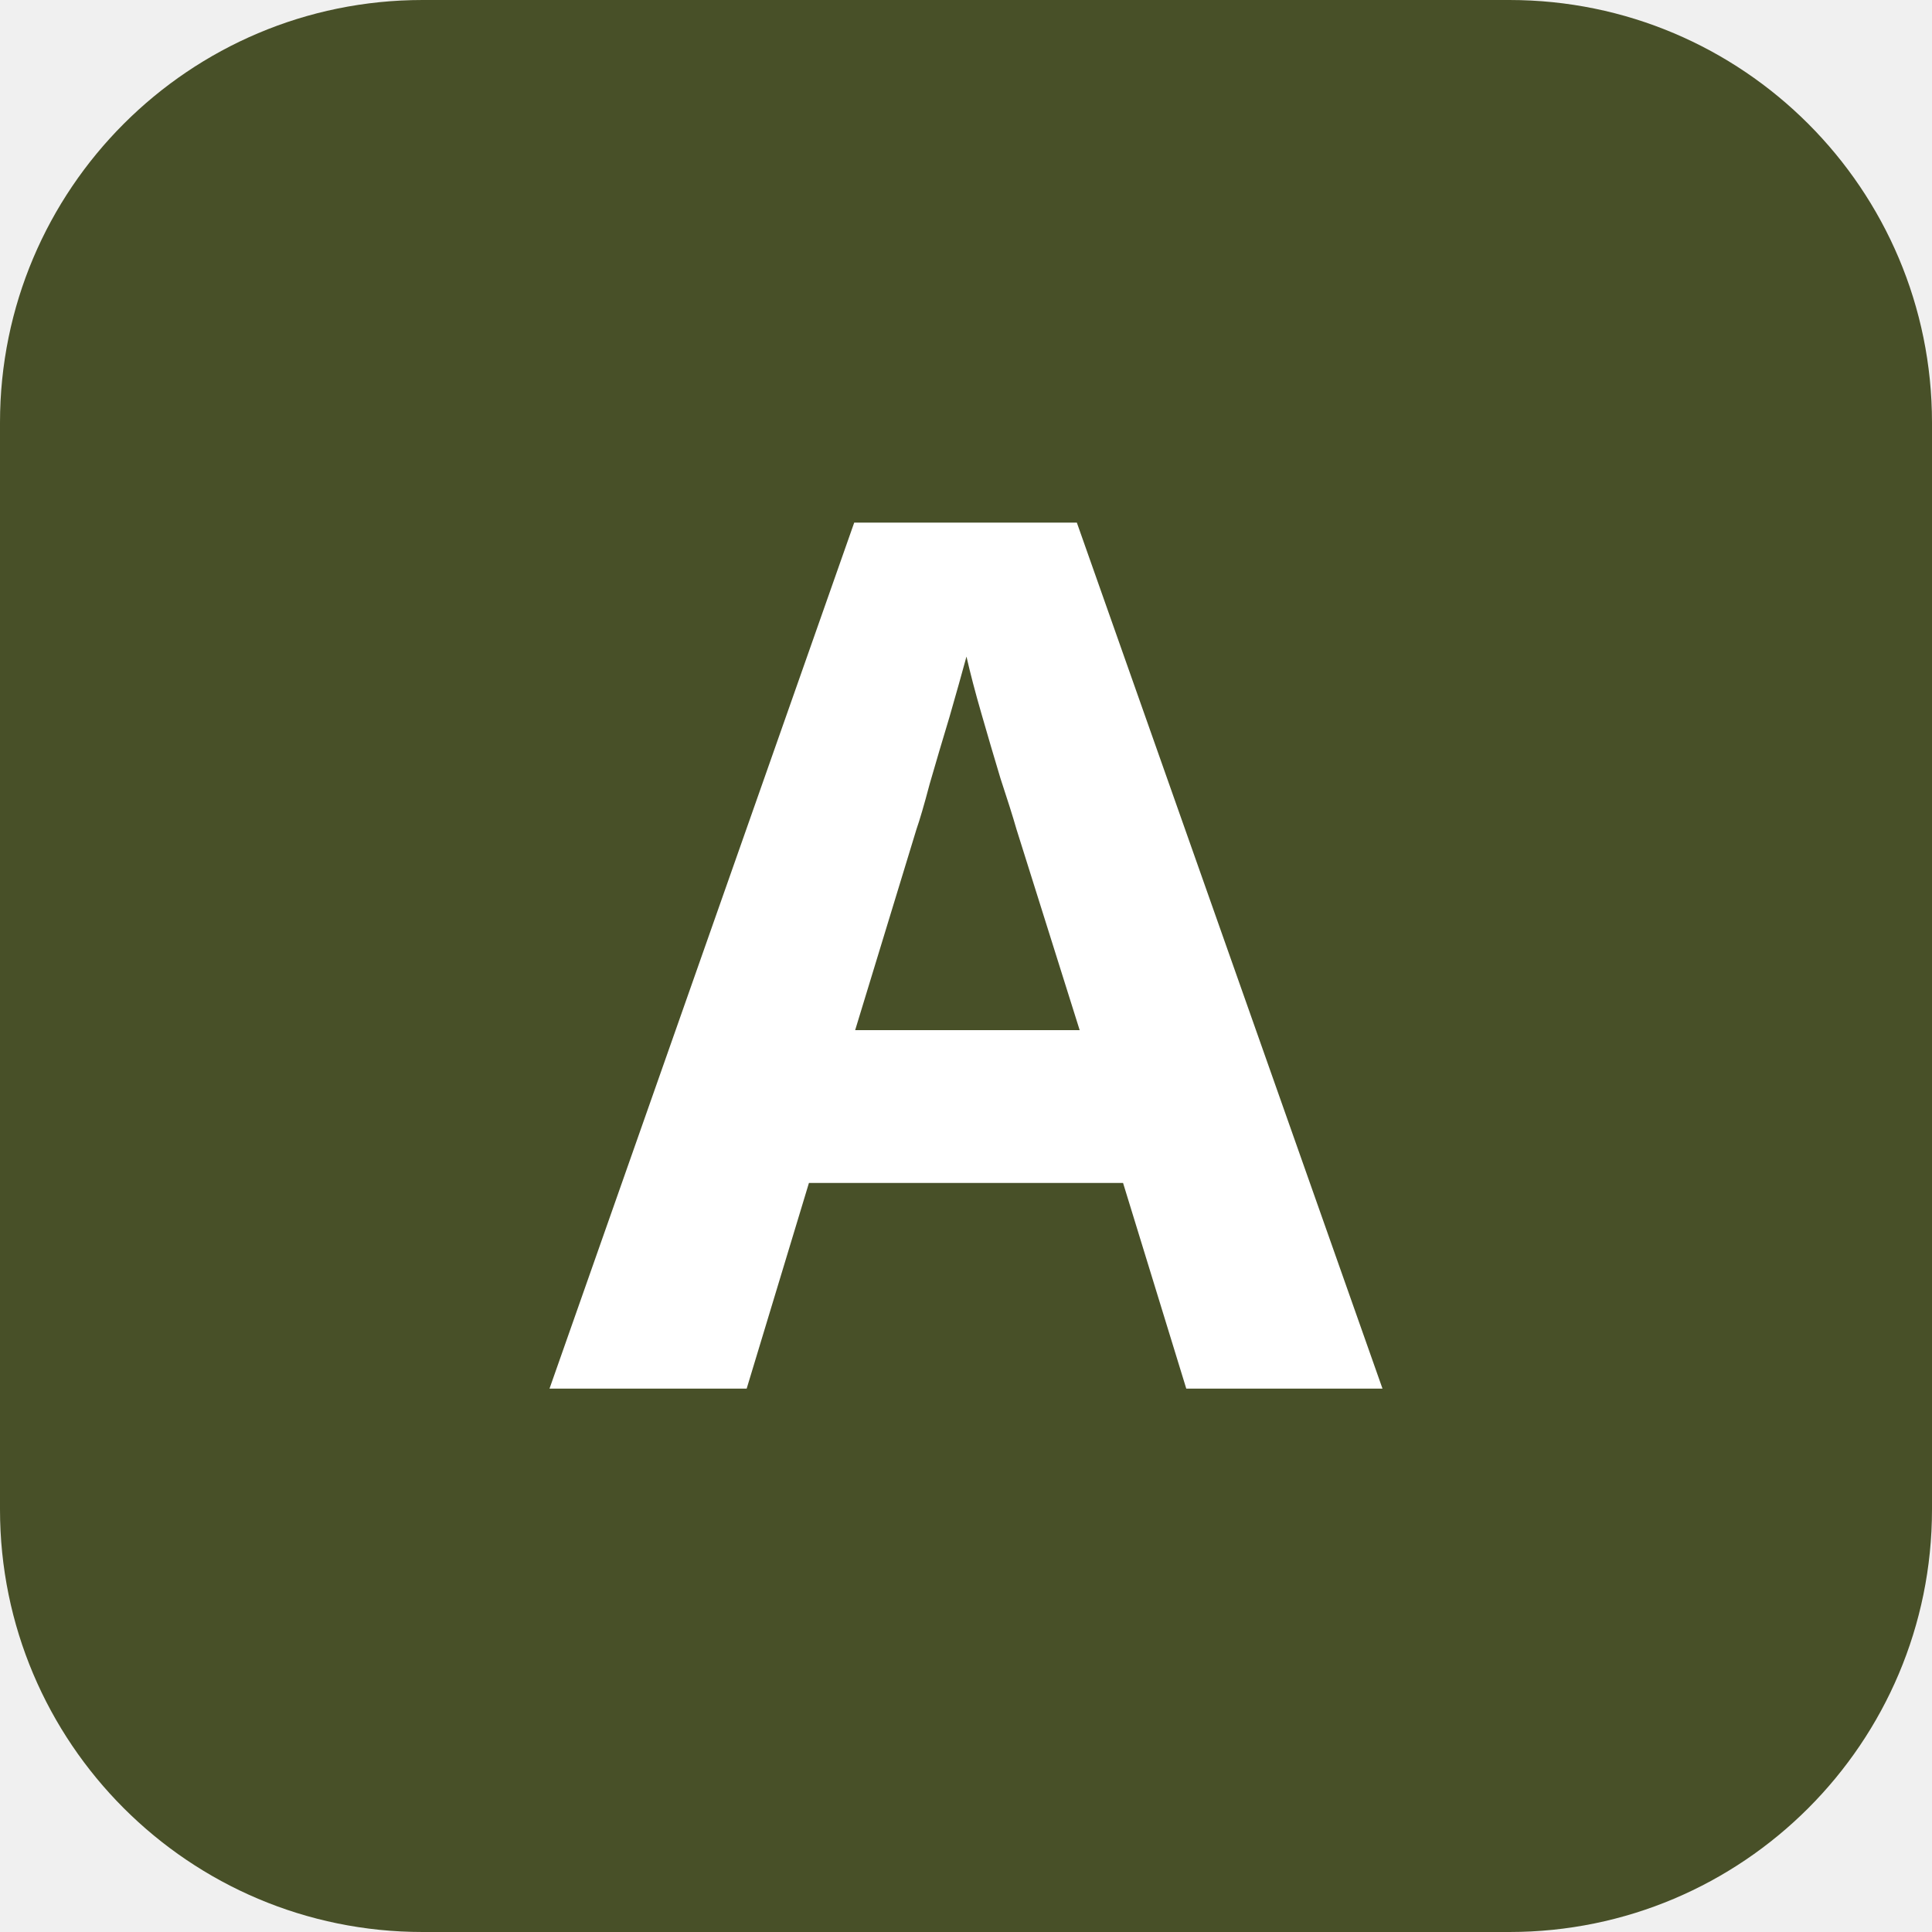
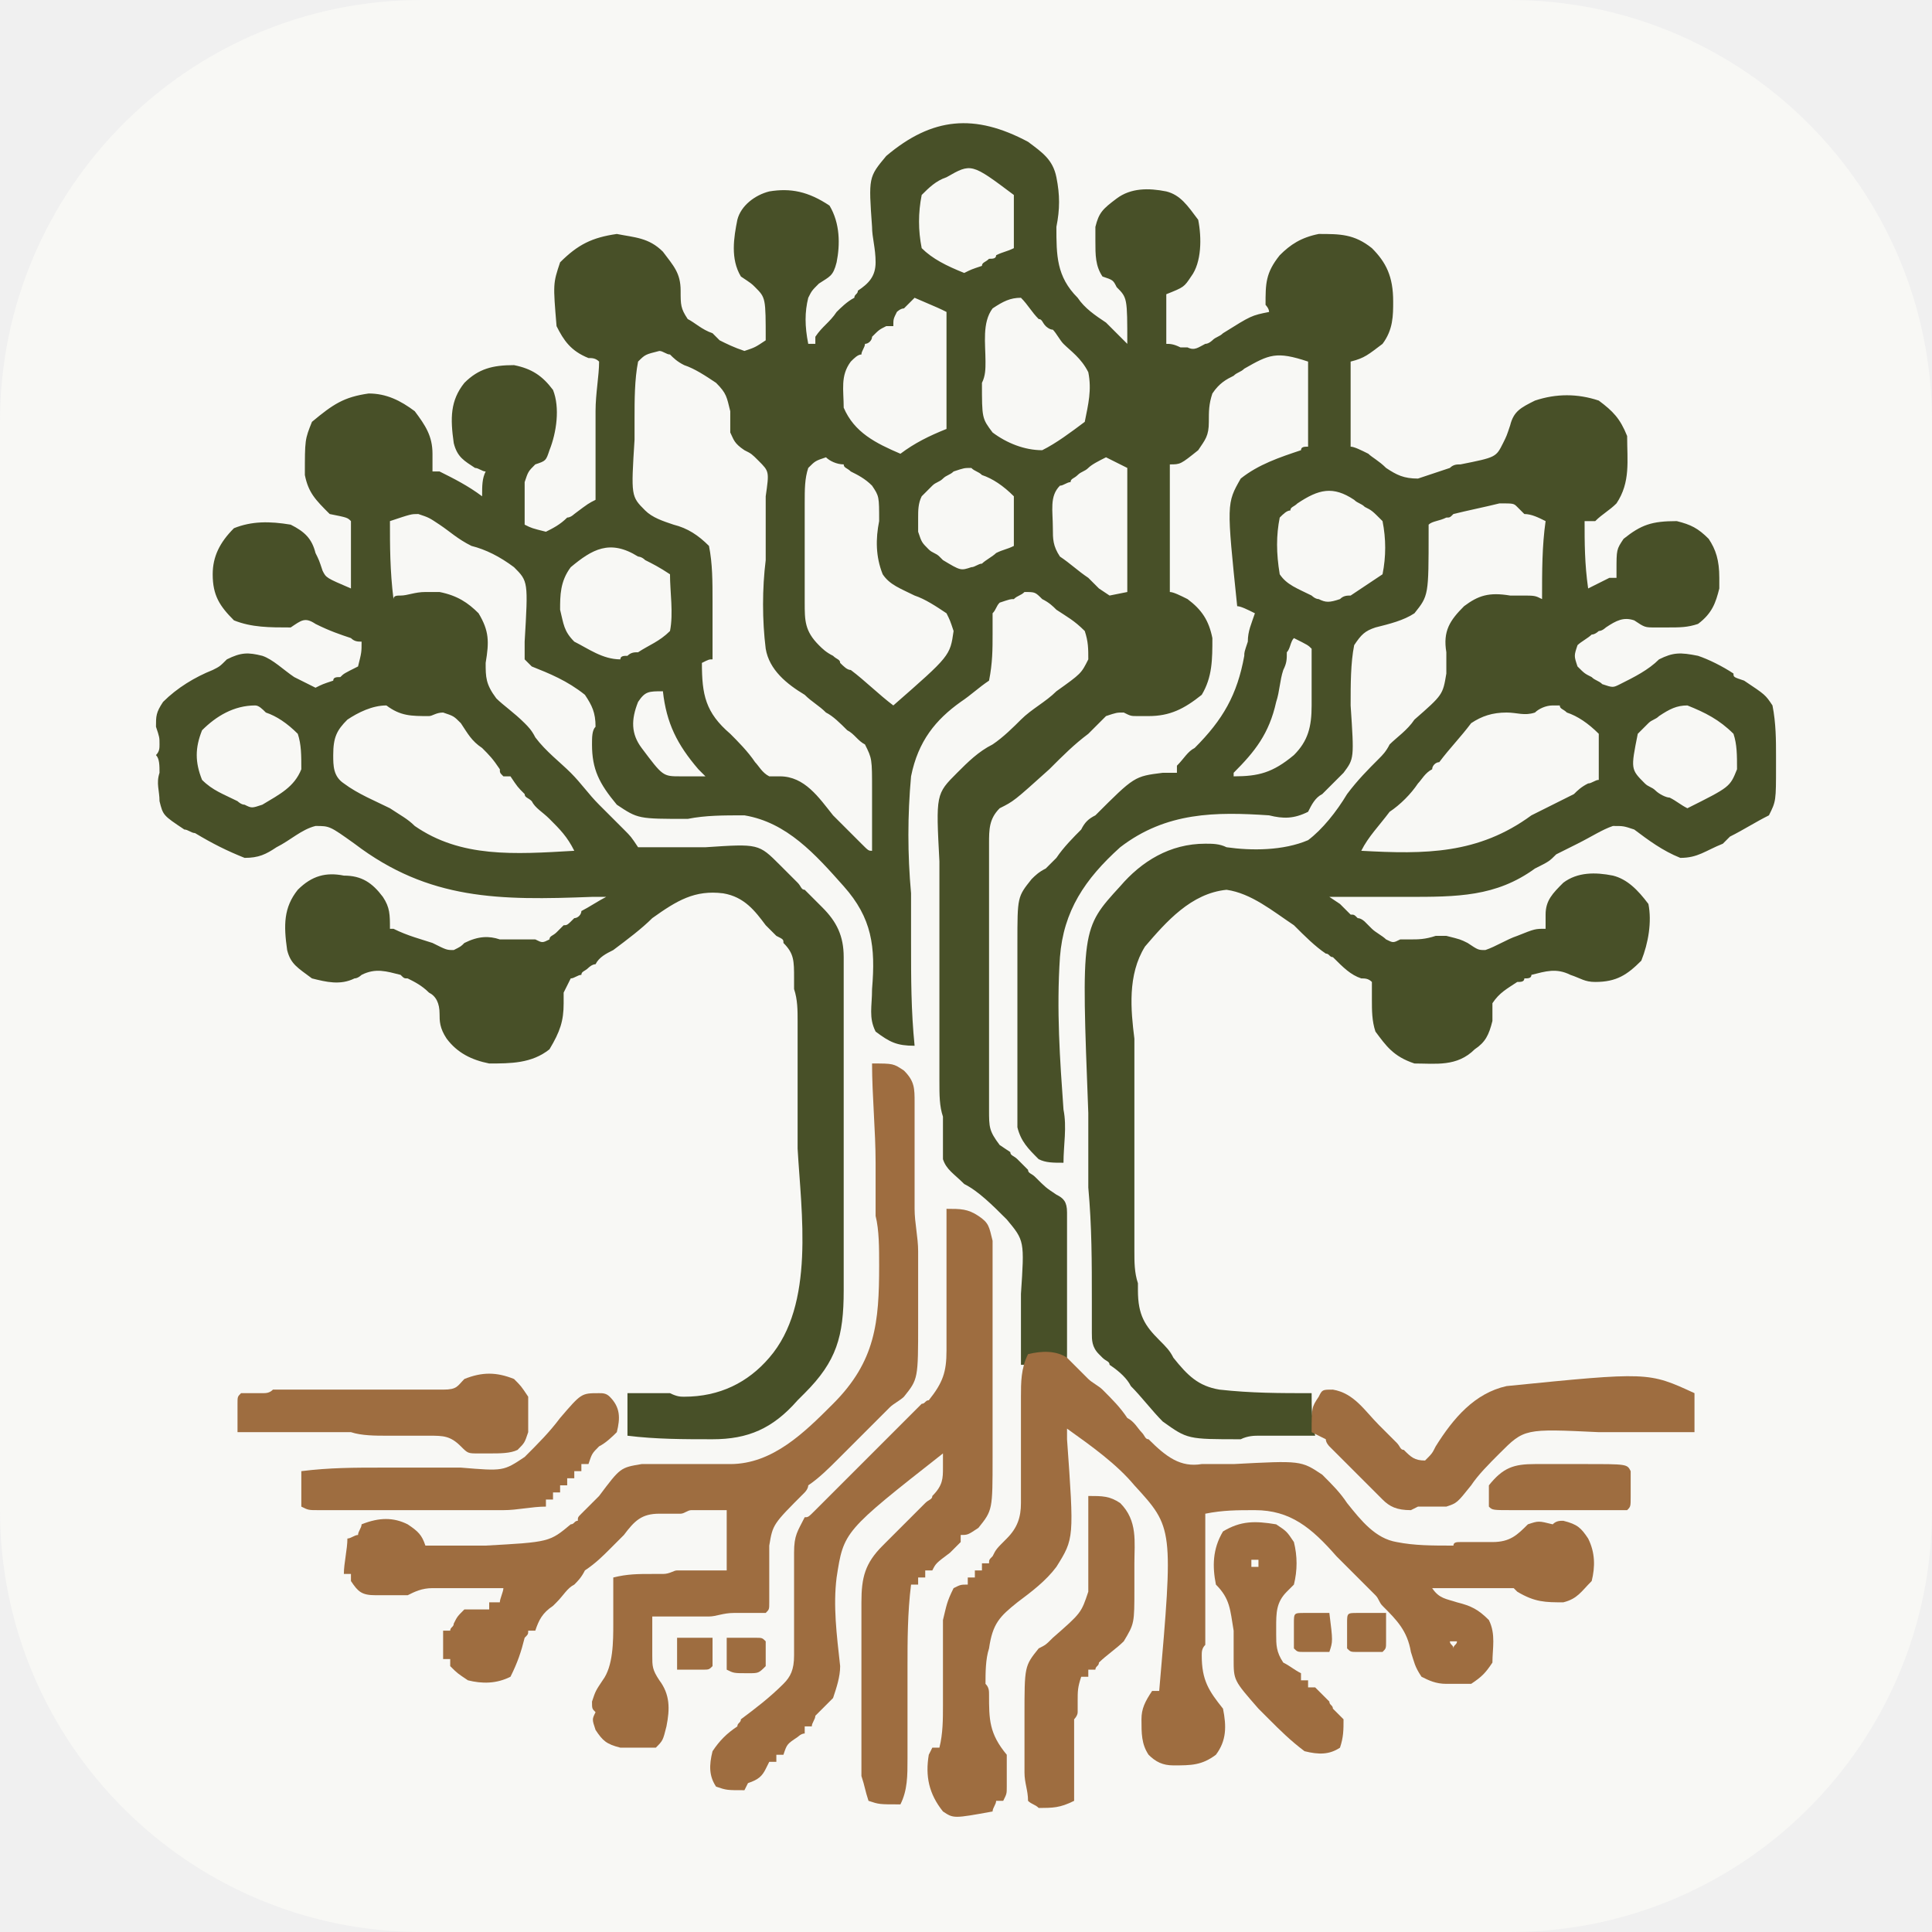
- <svg xmlns="http://www.w3.org/2000/svg" viewBox="0 0 32 32">
-   <rect width="32" height="32" rx="7" fill="#485028" />
-   <text x="16" y="23" font-size="20" font-family="system-ui,sans-serif" font-weight="700" text-anchor="middle" fill="#ffffff">A</text>
+ <svg xmlns="http://www.w3.org/2000/svg" viewBox="-20 -20 545 545">
+   <defs>
+     <radialGradient id="cu" gradientUnits="userSpaceOnUse" cx="261" cy="328" r="227">
+       <stop offset="0" stop-color="#d6a46e" />
+       <stop offset=".45" stop-color="#bc8b59" />
+       <stop offset="1" stop-color="#9e6d40" />
+     </radialGradient>
+   </defs>
+   <rect x="-20" y="-20" width="545" height="545" rx="119" fill="#f8f8f5" />
+   <path fill="#485028" transform="translate(270 20)" d="M0 0 C4 3 7 5 8 10 C9 15 9 19 8 24 C8 32 8 38 14 44 C16 47 19 49 22 51 C24 53 26 55 28 57 C28 44 28 44 25 41 C24 39 24 39 21 38 C19 35 19 32 19 28 C19 27 19 26 19 24 C20 20 21 19 25 16 C29 13 34 13 39 14 C43 15 45 18 48 22 C49 27 49 34 46 38 C44 41 44 41 39 43 C39 47 39 52 39 57 C40 57 41 57 43 58 C43 58 43 58 45 58 C47 59 48 58 50 57 C51 57 52 56 52 56 C53 55 54 55 55 54 C63 49 63 49 68 48 C68 47 67 46 67 46 C67 40 67 37 71 32 C74 29 77 27 82 26 C88 26 92 26 97 30 C101 34 103 38 103 45 C103 49 103 53 100 57 C96 60 95 61 91 62 C91 70 91 78 91 86 C92 86 94 87 96 88 C97 89 99 90 101 92 C104 94 106 95 110 95 C113 94 116 93 119 92 C120 91 121 91 122 91 C132 89 132 89 134 85 C135 83 135 83 136 80 C137 76 139 75 143 73 C149 71 155 71 161 73 C165 76 167 78 169 83 C169 90 170 96 166 102 C164 104 162 105 160 107 C159 107 158 107 157 107 C157 113 157 119 158 126 C160 125 162 124 164 123 C164 123 165 123 166 123 C166 122 166 122 166 121 C166 115 166 115 168 112 C173 108 176 107 183 107 C187 108 189 109 192 112 C194 115 195 118 195 123 C195 124 195 125 195 126 C194 130 193 133 189 136 C186 137 184 137 180 137 C179 137 178 137 177 137 C174 137 174 137 171 135 C168 134 166 135 163 137 C163 137 162 138 161 138 C161 138 160 139 159 139 C158 140 156 141 155 142 C154 145 154 145 155 148 C157 150 157 150 159 151 C160 152 161 152 162 153 C165 154 165 154 167 153 C171 151 175 149 178 146 C182 144 184 144 189 145 C192 146 196 148 199 150 C199 151 199 151 202 152 C208 156 208 156 210 159 C211 164 211 169 211 173 C211 174 211 175 211 176 C211 186 211 186 209 190 C205 192 202 194 198 196 C197 197 197 197 196 198 C191 200 189 202 184 202 C179 200 175 197 171 194 C168 193 168 193 165 193 C162 194 159 196 155 198 C153 199 151 200 149 201 C147 203 147 203 143 205 C132 213 121 213 107 213 C104 213 102 213 100 213 C95 213 90 213 85 213 C85 213 85 213 88 215 C89 216 90 217 91 218 C92 218 92 218 93 219 C94 219 95 220 95 220 C96 221 96 221 97 222 C98 223 100 224 101 225 C103 226 103 226 105 225 C106 225 107 225 108 225 C110 225 112 225 115 224 C115 224 115 224 118 224 C122 225 122 225 124 226 C127 228 127 228 129 228 C132 227 135 225 138 224 C143 222 143 222 146 222 C146 221 146 219 146 218 C146 214 148 212 151 209 C155 206 160 206 165 207 C169 208 172 211 175 215 C176 220 175 226 173 231 C169 235 166 237 160 237 C157 237 156 236 153 235 C149 233 146 234 142 235 C142 236 141 236 140 236 C140 237 139 237 138 237 C135 239 133 240 131 243 C131 246 131 246 131 248 C130 252 129 254 126 256 C121 261 115 260 109 260 C103 258 101 255 98 251 C97 248 97 245 97 242 C97 241 97 240 97 239 C97 239 97 239 97 237 C96 236 95 236 94 236 C91 235 89 233 86 230 C85 230 85 229 84 229 C81 227 78 224 75 221 C69 217 63 212 56 211 C46 212 39 220 33 227 C28 235 29 245 30 253 C30 256 30 258 30 260 C30 265 30 269 30 274 C30 280 30 286 30 292 C30 297 30 301 30 306 C30 308 30 310 30 313 C30 316 30 319 31 322 C31 323 31 324 31 324 C31 331 33 334 37 338 C39 340 40 341 41 343 C45 348 48 351 54 352 C63 353 71 353 80 353 C80 357 80 361 81 365 C76 365 71 365 65 365 C64 365 62 365 60 366 C45 366 45 366 38 361 C35 358 32 354 29 351 C28 349 26 347 23 345 C23 344 22 344 21 343 C21 343 20 342 20 342 C18 340 18 338 18 336 C18 335 18 334 18 333 C18 332 18 331 18 330 C18 329 18 328 18 327 C18 316 18 306 17 295 C17 288 17 281 17 274 C15 222 15 222 26 210 C32 203 40 198 50 198 C52 198 54 198 56 199 C63 200 72 200 79 197 C83 194 87 189 90 184 C93 180 96 177 99 174 C100 173 101 172 102 170 C104 168 107 166 109 163 C117 156 117 156 118 150 C118 147 118 147 118 144 C117 138 119 135 123 131 C127 128 130 127 136 128 C136 128 136 128 139 128 C143 128 143 128 145 129 C145 121 145 114 146 107 C144 106 142 105 140 105 C139 104 139 104 138 103 C137 102 137 102 133 102 C129 103 124 104 120 105 C119 106 119 106 118 106 C116 107 114 107 113 108 C113 108 113 109 113 110 C113 128 113 128 109 133 C106 135 102 136 98 137 C95 138 94 139 92 142 C91 147 91 153 91 159 C92 174 92 174 89 178 C87 180 85 182 83 184 C81 185 80 187 79 189 C75 191 72 191 68 190 C53 189 39 189 26 199 C16 208 10 217 9 230 C8 245 9 259 10 273 C11 278 10 283 10 288 C7 288 5 288 3 287 C-0 284 -2 282 -3 278 C-3 273 -3 269 -3 265 C-3 264 -3 262 -3 261 C-3 258 -3 255 -3 252 C-3 248 -3 244 -3 240 C-3 237 -3 233 -3 230 C-3 229 -3 227 -3 226 C-3 213 -3 213 1 208 C2 207 3 206 5 205 C6 204 7 203 8 202 C10 199 13 196 15 194 C16 192 17 191 19 190 C30 179 30 179 38 178 C39 178 40 178 42 178 C42 177 42 177 42 176 C44 174 45 172 47 171 C55 163 59 156 61 145 C61 144 61 144 62 141 C62 138 63 136 64 133 C62 132 60 131 59 131 C56 102 56 102 60 95 C65 91 71 89 77 87 C77 86 78 86 79 86 C79 78 79 70 79 62 C70 59 68 60 61 64 C60 65 59 65 58 66 C56 67 54 68 52 71 C51 74 51 76 51 79 C51 83 50 84 48 87 C43 91 43 91 40 91 C40 103 40 114 40 127 C41 127 43 128 45 129 C49 132 51 135 52 140 C52 146 52 151 49 156 C44 160 40 162 34 162 C33 162 33 162 31 162 C29 162 29 162 27 161 C25 161 25 161 22 162 C21 163 20 164 19 165 C19 165 18 166 17 167 C13 170 10 173 6 177 C-4 186 -4 186 -8 188 C-11 191 -11 194 -11 198 C-11 199 -11 200 -11 201 C-11 204 -11 207 -11 210 C-11 212 -11 214 -11 216 C-11 220 -11 224 -11 228 C-11 234 -11 239 -11 244 C-11 248 -11 253 -11 257 C-11 259 -11 261 -11 263 C-11 265 -11 268 -11 271 C-11 272 -11 273 -11 273 C-11 278 -11 279 -8 283 C-8 283 -8 283 -5 285 C-5 286 -4 286 -3 287 C-2 288 -1 289 -0 290 C0 291 1 291 2 292 C5 295 5 295 8 297 C10 298 11 299 11 302 C11 305 11 307 11 310 C11 311 11 312 11 313 C11 316 11 319 11 322 C11 324 11 326 11 328 C11 332 11 336 11 340 C11 340 11 341 11 342 C11 344 11 344 10 345 C8 345 6 345 4 345 C2 345 1 345 0 345 C-0 345 -0 345 -2 345 C-2 344 -2 344 -2 342 C-2 338 -2 334 -2 330 C-2 328 -2 326 -2 325 C-1 310 -1 310 -6 304 C-10 300 -14 296 -18 294 C-21 291 -23 290 -24 287 C-24 284 -24 281 -24 278 C-24 277 -24 276 -24 275 C-25 272 -25 269 -25 265 C-25 263 -25 260 -25 258 C-25 253 -25 248 -25 243 C-25 237 -25 231 -25 224 C-25 219 -25 215 -25 210 C-25 207 -25 205 -25 203 C-26 184 -26 184 -20 178 C-17 175 -14 172 -10 170 C-7 168 -4 165 -2 163 C1 160 5 158 8 155 C15 150 15 150 17 146 C17 143 17 141 16 138 C13 135 11 134 8 132 C7 131 6 130 4 129 C2 127 2 127 -1 127 C-2 128 -3 128 -4 129 C-5 129 -5 129 -8 130 C-9 131 -9 132 -10 133 C-10 137 -10 137 -10 139 C-10 143 -10 147 -11 152 C-14 154 -16 156 -19 158 C-26 163 -31 169 -33 179 C-34 190 -34 201 -33 212 C-33 216 -33 221 -33 226 C-33 236 -33 245 -32 255 C-37 255 -39 254 -43 251 C-45 247 -44 244 -44 239 C-43 227 -44 219 -52 210 C-60 201 -68 192 -80 190 C-86 190 -91 190 -96 191 C-110 191 -110 191 -116 187 C-121 181 -123 177 -123 170 C-123 168 -123 166 -122 165 C-122 161 -123 159 -125 156 C-130 152 -135 150 -140 148 C-141 147 -141 147 -142 146 C-142 144 -142 142 -142 141 C-141 124 -141 124 -145 120 C-149 117 -153 115 -157 114 C-161 112 -163 110 -166 108 C-169 106 -169 106 -172 105 C-174 105 -174 105 -180 107 C-180 114 -180 121 -179 129 C-179 128 -178 128 -177 128 C-175 128 -173 127 -170 127 C-169 127 -168 127 -166 127 C-161 128 -158 130 -155 133 C-152 138 -152 141 -153 147 C-153 151 -153 153 -150 157 C-148 159 -145 161 -142 164 C-141 165 -140 166 -139 168 C-136 172 -132 175 -129 178 C-126 181 -124 184 -121 187 C-119 189 -116 192 -114 194 C-112 196 -112 196 -110 199 C-108 199 -105 199 -103 199 C-101 199 -100 199 -98 199 C-96 199 -93 199 -91 199 C-76 198 -76 198 -70 204 C-68 206 -67 207 -65 209 C-64 210 -64 211 -63 211 C-62 212 -61 213 -60 214 C-60 214 -59 215 -58 216 C-54 220 -52 224 -52 230 C-52 231 -52 232 -52 233 C-52 233 -52 233 -52 236 C-52 236 -52 236 -52 239 C-52 242 -52 246 -52 249 C-52 251 -52 254 -52 256 C-52 261 -52 266 -52 271 C-52 277 -52 283 -52 290 C-52 295 -52 299 -52 304 C-52 307 -52 309 -52 311 C-52 315 -52 318 -52 321 C-52 322 -52 323 -52 324 C-52 337 -54 344 -63 353 C-64 354 -64 354 -65 355 C-72 363 -79 366 -89 366 C-97 366 -105 366 -113 365 C-113 361 -113 357 -113 353 C-112 353 -110 353 -108 353 C-105 353 -103 353 -101 353 C-99 354 -98 354 -97 354 C-87 354 -79 350 -73 343 C-60 328 -64 302 -65 284 C-65 279 -65 274 -65 269 C-65 263 -65 257 -65 251 C-65 251 -65 251 -65 248 C-65 245 -65 242 -66 239 C-66 238 -66 237 -66 236 C-66 231 -66 229 -69 226 C-69 225 -69 225 -71 224 C-72 223 -73 222 -74 221 C-77 217 -80 213 -86 212 C-94 211 -99 214 -106 219 C-109 222 -113 225 -117 228 C-119 229 -121 230 -122 232 C-123 232 -124 233 -124 233 C-125 234 -126 234 -126 235 C-127 235 -128 236 -129 236 C-130 238 -130 238 -131 240 C-131 241 -131 242 -131 243 C-131 248 -132 251 -135 256 C-140 260 -146 260 -152 260 C-157 259 -161 257 -164 253 C-166 250 -166 248 -166 246 C-166 243 -167 241 -169 240 C-171 238 -173 237 -175 236 C-176 236 -176 236 -177 235 C-181 234 -184 233 -188 235 C-188 235 -189 236 -190 236 C-194 238 -198 237 -202 236 C-206 233 -208 232 -209 228 C-210 221 -210 216 -206 211 C-202 207 -198 206 -193 207 C-188 207 -185 209 -182 213 C-180 216 -180 218 -180 222 C-180 222 -180 222 -179 222 C-175 224 -171 225 -168 226 C-164 228 -164 228 -162 228 C-160 227 -160 227 -159 226 C-155 224 -152 224 -149 225 C-148 225 -148 225 -145 225 C-141 225 -141 225 -139 225 C-137 226 -137 226 -135 225 C-135 224 -134 224 -133 223 C-133 223 -133 223 -131 221 C-130 221 -130 221 -128 219 C-127 219 -126 218 -126 217 C-124 216 -121 214 -119 213 C-120 213 -120 213 -123 213 C-149 214 -169 214 -190 198 C-197 193 -197 193 -201 193 C-205 194 -208 197 -212 199 C-215 201 -217 202 -221 202 C-226 200 -230 198 -235 195 C-236 195 -237 194 -238 194 C-244 190 -244 190 -245 186 C-245 183 -246 181 -245 178 C-245 176 -245 174 -246 173 C-245 172 -245 171 -245 170 C-245 168 -245 168 -246 165 C-246 162 -246 161 -244 158 C-240 154 -235 151 -230 149 C-228 148 -228 148 -226 146 C-222 144 -220 144 -216 145 C-213 146 -210 149 -207 151 C-205 152 -205 152 -201 154 C-199 153 -199 153 -196 152 C-196 151 -195 151 -194 151 C-193 150 -193 150 -189 148 C-188 144 -188 144 -188 141 C-189 141 -190 141 -191 140 C-194 139 -197 138 -201 136 C-204 134 -205 135 -208 137 C-214 137 -219 137 -224 135 C-228 131 -230 128 -230 122 C-230 117 -228 113 -224 109 C-219 107 -214 107 -208 108 C-204 110 -202 112 -201 116 C-200 118 -200 118 -199 121 C-198 123 -198 123 -191 126 C-191 119 -191 113 -191 107 C-192 106 -192 106 -197 105 C-201 101 -203 99 -204 94 C-204 84 -204 84 -202 79 C-196 74 -193 72 -186 71 C-181 71 -177 73 -173 76 C-170 80 -168 83 -168 88 C-168 89 -168 90 -168 91 C-168 91 -168 92 -168 93 C-168 93 -167 93 -166 93 C-162 95 -158 97 -154 100 C-154 97 -154 95 -153 93 C-154 93 -155 92 -156 92 C-159 90 -161 89 -162 85 C-163 78 -163 73 -159 68 C-155 64 -151 63 -145 63 C-140 64 -137 66 -134 70 C-132 75 -133 82 -135 87 C-136 90 -136 90 -139 91 C-141 93 -141 93 -142 96 C-142 98 -142 99 -142 100 C-142 101 -142 102 -142 103 C-142 104 -142 106 -142 108 C-140 109 -140 109 -136 110 C-134 109 -132 108 -130 106 C-129 106 -128 105 -128 105 C-124 102 -124 102 -122 101 C-122 98 -122 95 -122 92 C-122 92 -122 92 -122 89 C-122 87 -122 84 -122 81 C-122 79 -122 77 -122 76 C-122 71 -121 66 -121 62 C-122 61 -123 61 -124 61 C-129 59 -131 56 -133 52 C-134 40 -134 40 -132 34 C-127 29 -123 27 -116 26 C-111 27 -107 27 -103 31 C-100 35 -98 37 -98 42 C-98 46 -98 47 -96 50 C-94 51 -92 53 -89 54 C-89 54 -89 54 -87 56 C-85 57 -83 58 -80 59 C-77 58 -77 58 -74 56 C-74 44 -74 44 -77 41 C-78 40 -78 40 -81 38 C-84 33 -83 27 -82 22 C-81 18 -77 15 -73 14 C-67 13 -62 14 -56 18 C-53 23 -53 29 -54 34 C-55 38 -56 38 -59 40 C-61 42 -61 42 -62 44 C-63 48 -63 52 -62 57 C-62 57 -61 57 -60 57 C-60 56 -60 56 -60 55 C-58 52 -56 51 -54 48 C-53 47 -51 45 -49 44 C-49 43 -48 43 -48 42 C-45 40 -43 38 -43 34 C-43 30 -44 27 -44 24 C-45 10 -45 10 -40 4 C-27 -7 -15 -8 0 0 Z M-23 10 C-26 11 -28 13 -30 15 C-31 20 -31 25 -30 30 C-27 33 -23 35 -18 37 C-16 36 -16 36 -13 35 C-13 34 -12 34 -11 33 C-10 33 -9 33 -9 32 C-7 31 -6 31 -4 30 C-4 25 -4 20 -4 15 C-16 6 -16 6 -23 10 Z M-32 44 C-33 45 -34 46 -35 47 C-36 47 -37 48 -37 48 C-38 50 -38 50 -38 52 C-39 52 -40 52 -40 52 C-42 53 -42 53 -44 55 C-44 56 -45 57 -46 57 C-46 58 -47 59 -47 60 C-48 60 -49 61 -50 62 C-53 66 -52 70 -52 75 C-49 82 -43 85 -36 88 C-32 85 -28 83 -23 81 C-23 70 -23 59 -23 48 C-25 47 -25 47 -32 44 Z M-10 47 C-13 51 -12 57 -12 62 C-12 64 -12 66 -13 68 C-13 78 -13 78 -10 82 C-6 85 -1 87 4 87 C8 85 12 82 16 79 C17 74 18 70 17 65 C15 61 12 59 10 57 C9 56 8 54 7 53 C6 53 5 52 5 52 C4 51 4 50 3 50 C1 48 -0 46 -2 44 C-5 44 -7 45 -10 47 Z M-104 59 C-108 60 -108 60 -110 62 C-111 67 -111 73 -111 78 C-111 80 -111 82 -111 84 C-112 100 -112 100 -108 104 C-106 106 -103 107 -100 108 C-96 109 -93 111 -90 114 C-89 119 -89 124 -89 130 C-89 132 -89 133 -89 135 C-89 138 -89 142 -89 146 C-90 146 -90 146 -92 147 C-92 156 -91 161 -84 167 C-82 169 -79 172 -77 175 C-76 176 -75 178 -73 179 C-72 179 -71 179 -70 179 C-63 179 -59 185 -55 190 C-53 192 -51 194 -50 195 C-49 196 -48 197 -47 198 C-45 200 -45 200 -44 200 C-44 195 -44 191 -44 187 C-44 185 -44 184 -44 183 C-44 174 -44 174 -46 170 C-48 169 -49 167 -51 166 C-53 164 -55 162 -57 161 C-59 159 -61 158 -63 156 C-68 153 -73 149 -74 143 C-75 135 -75 126 -74 118 C-74 115 -74 111 -74 107 C-74 105 -74 103 -74 100 C-73 93 -73 93 -76 90 C-78 88 -78 88 -80 87 C-83 85 -83 84 -84 82 C-84 80 -84 78 -84 76 C-85 72 -85 71 -88 68 C-91 66 -94 64 -97 63 C-99 62 -100 61 -101 60 C-102 60 -103 59 -104 59 Z M-57 89 C-60 90 -60 90 -62 92 C-63 95 -63 98 -63 102 C-63 103 -63 104 -63 105 C-63 107 -63 109 -63 111 C-63 114 -63 118 -63 121 C-63 123 -63 125 -63 127 C-63 128 -63 129 -63 130 C-63 135 -63 138 -59 142 C-58 143 -57 144 -55 145 C-54 146 -53 146 -53 147 C-52 148 -51 149 -50 149 C-46 152 -42 156 -38 159 C-22 145 -22 145 -21 138 C-22 135 -22 135 -23 133 C-26 131 -29 129 -32 128 C-36 126 -39 125 -41 122 C-43 117 -43 112 -42 107 C-42 100 -42 100 -44 97 C-46 95 -48 94 -50 93 C-51 92 -52 92 -52 91 C-54 91 -56 90 -57 89 Z M22 89 C20 90 18 91 17 92 C16 93 15 93 14 94 C13 95 12 95 12 96 C11 96 10 97 9 97 C6 100 7 104 7 109 C7 112 7 114 9 117 C12 119 14 121 17 123 C18 124 19 125 20 126 C20 126 20 126 23 128 C23 128 23 128 28 127 C28 115 28 104 28 92 C26 91 24 90 22 89 Z M-21 93 C-22 94 -23 94 -24 95 C-25 96 -26 96 -27 97 C-29 99 -29 99 -30 100 C-31 102 -31 104 -31 106 C-31 107 -31 108 -31 110 C-30 113 -30 113 -28 115 C-27 116 -26 116 -25 117 C-25 117 -24 118 -24 118 C-19 121 -19 121 -16 120 C-15 120 -14 119 -13 119 C-12 118 -10 117 -9 116 C-7 115 -6 115 -4 114 C-4 109 -4 104 -4 100 C-7 97 -10 95 -13 94 C-14 93 -15 93 -16 92 C-18 92 -18 92 -21 93 Z M76 102 C75 103 74 103 74 104 C73 104 72 105 71 106 C70 111 70 116 71 122 C73 125 76 126 80 128 C80 128 81 129 82 129 C84 130 85 130 88 129 C89 128 90 128 91 128 C94 126 97 124 100 122 C101 117 101 112 100 107 C97 104 97 104 95 103 C94 102 93 102 92 101 C86 97 82 98 76 102 Z M-129 120 C-132 124 -132 128 -132 132 C-131 136 -131 138 -128 141 C-124 143 -120 146 -115 146 C-115 145 -114 145 -113 145 C-112 144 -111 144 -110 144 C-107 142 -104 141 -101 138 C-100 133 -101 127 -101 122 C-104 120 -106 119 -108 118 C-109 117 -110 117 -110 117 C-118 112 -123 115 -129 120 Z M75 140 C74 141 74 143 73 144 C73 146 73 147 72 149 C71 152 71 155 70 158 C68 167 64 172 58 178 C58 178 58 178 58 179 C65 179 69 178 75 173 C79 169 80 165 80 159 C80 158 80 158 80 155 C80 154 80 153 80 152 C80 149 80 146 80 143 C79 142 79 142 75 140 Z M-110 158 C-112 163 -112 167 -109 171 C-103 179 -103 179 -98 179 C-98 179 -98 179 -96 179 C-95 179 -94 179 -93 179 C-93 179 -92 179 -91 179 C-92 178 -92 178 -93 177 C-99 170 -102 164 -103 155 C-107 155 -108 155 -110 158 Z M-233 166 C-235 171 -235 175 -233 180 C-230 183 -227 184 -223 186 C-223 186 -222 187 -221 187 C-219 188 -219 188 -216 187 C-211 184 -207 182 -205 177 C-205 173 -205 170 -206 167 C-209 164 -212 162 -215 161 C-216 160 -217 159 -218 159 C-224 159 -229 162 -233 166 Z M-192 163 C-195 166 -196 168 -196 173 C-196 176 -196 179 -193 181 C-189 184 -184 186 -180 188 C-177 190 -175 191 -173 193 C-160 202 -145 201 -128 200 C-130 196 -132 194 -135 191 C-137 189 -139 188 -140 186 C-141 185 -142 185 -142 184 C-144 182 -144 182 -146 179 C-147 179 -148 179 -148 179 C-149 178 -149 178 -149 177 C-151 174 -152 173 -154 171 C-157 169 -158 167 -160 164 C-162 162 -162 162 -165 161 C-167 161 -168 162 -169 162 C-174 162 -177 162 -181 159 C-185 159 -189 161 -192 163 Z M178 162 C177 163 176 163 175 164 C173 166 173 166 172 167 C170 177 170 177 174 181 C175 182 176 182 177 183 C178 184 180 185 181 185 C183 186 184 187 186 188 C198 182 198 182 200 177 C200 173 200 170 199 167 C195 163 191 161 186 159 C183 159 181 160 178 162 Z M148 159 C146 159 144 160 143 161 C140 162 138 161 135 161 C131 161 128 162 125 164 C122 168 119 171 116 175 C115 175 114 176 114 177 C112 178 111 180 110 181 C108 184 105 187 102 189 C99 193 96 196 94 200 C112 201 127 201 142 190 C146 188 150 186 154 184 C155 183 156 182 158 181 C159 181 160 180 161 180 C161 175 161 171 161 167 C158 164 155 162 152 161 C151 160 150 160 150 159 C149 159 148 159 148 159 Z" />
+   <path fill="url(#cu)" transform="translate(226 280)" d="M0 0 C6 -0 6 -0 9 2 C12 5 12 7 12 11 C12 12 12 12 12 14 C12 15 12 15 12 16 C12 24 12 33 12 41 C12 45 13 49 13 53 C13 58 13 63 13 67 C13 69 13 71 13 73 C13 89 13 89 9 94 C8 95 6 96 5 97 C4 98 3 99 2 100 C0 102 -1 103 -2 104 C-2 104 -2 104 -4 106 C-6 108 -8 110 -10 112 C-12 114 -15 117 -18 119 C-18 120 -19 121 -19 121 C-28 130 -28 130 -29 136 C-29 138 -29 139 -29 140 C-29 141 -29 142 -29 143 C-29 145 -29 147 -29 149 C-29 150 -29 151 -29 152 C-29 154 -29 154 -30 155 C-32 155 -35 155 -37 155 C-37 155 -37 155 -39 155 C-42 155 -44 156 -46 156 C-48 156 -49 156 -51 156 C-54 156 -58 156 -62 156 C-62 158 -62 161 -62 163 C-62 164 -62 165 -62 167 C-62 170 -62 171 -60 174 C-57 178 -57 182 -58 187 C-59 191 -59 191 -61 193 C-63 193 -65 193 -67 193 C-68 193 -70 193 -71 193 C-75 192 -76 191 -78 188 C-79 185 -79 185 -78 183 C-79 182 -79 182 -79 180 C-78 177 -78 177 -76 174 C-73 170 -73 163 -73 158 C-73 156 -73 155 -73 154 C-73 151 -73 148 -73 145 C-69 144 -66 144 -62 144 C-62 144 -62 144 -59 144 C-57 144 -56 143 -55 143 C-53 143 -52 143 -51 143 C-48 143 -44 143 -41 143 C-41 137 -41 132 -41 126 C-44 126 -48 126 -51 126 C-52 126 -53 127 -54 127 C-55 127 -56 127 -57 127 C-58 127 -59 127 -60 127 C-65 127 -67 129 -70 133 C-71 134 -73 136 -74 137 C-76 139 -78 141 -81 143 C-82 145 -83 146 -84 147 C-86 148 -87 150 -89 152 C-89 152 -90 153 -90 153 C-93 155 -94 157 -95 160 C-96 160 -96 160 -97 160 C-97 161 -97 161 -98 162 C-99 166 -100 169 -102 173 C-106 175 -110 175 -114 174 C-117 172 -117 172 -119 170 C-119 169 -119 169 -119 168 C-120 168 -120 168 -121 168 C-121 165 -121 163 -121 160 C-120 160 -120 160 -119 160 C-119 159 -118 159 -118 158 C-117 156 -117 156 -115 154 C-111 154 -111 154 -108 154 C-108 153 -108 153 -108 152 C-107 152 -106 152 -105 152 C-105 151 -104 149 -104 148 C-108 148 -111 148 -115 148 C-116 148 -116 148 -118 148 C-119 148 -119 148 -122 148 C-122 148 -122 148 -124 148 C-127 148 -129 149 -131 150 C-134 150 -134 150 -137 150 C-138 150 -139 150 -140 150 C-144 150 -145 149 -147 146 C-147 145 -147 145 -147 144 C-148 144 -148 144 -149 144 C-149 141 -148 137 -148 134 C-147 134 -146 133 -145 133 C-145 132 -144 131 -144 130 C-139 128 -135 128 -131 130 C-128 132 -127 133 -126 136 C-122 136 -117 136 -113 136 C-112 136 -110 136 -109 136 C-91 135 -91 135 -85 130 C-84 130 -84 129 -83 129 C-83 128 -83 128 -82 127 C-80 125 -79 124 -77 122 C-71 114 -71 114 -65 113 C-64 113 -62 113 -61 113 C-61 113 -61 113 -59 113 C-56 113 -54 113 -51 113 C-49 113 -47 113 -44 113 C-43 113 -41 113 -40 113 C-28 113 -19 104 -11 96 C1 84 2 73 2 57 C2 52 2 47 1 43 C1 38 1 33 1 28 C1 19 0 9 0 0 Z M-110 163 C-109 165 -109 165 -109 165 Z" />
+   <path fill="url(#cu)" transform="translate(247 321)" d="M0 0 C4 -0 6 -0 9 2 C12 4 12 5 13 9 C13 10 13 11 13 13 C13 14 13 14 13 15 C13 18 13 20 13 23 C13 25 13 26 13 28 C13 32 13 35 13 39 C13 44 13 49 13 53 C13 57 13 61 13 64 C13 66 13 68 13 70 C13 85 13 85 9 90 C6 92 6 92 4 92 C4 93 4 93 4 94 C3 95 3 95 1 97 C-3 100 -3 100 -4 102 C-5 102 -5 102 -6 102 C-6 103 -6 103 -6 104 C-7 104 -7 104 -8 104 C-8 105 -8 105 -8 106 C-9 106 -9 106 -10 106 C-11 114 -11 122 -11 129 C-11 130 -11 131 -11 132 C-11 136 -11 140 -11 144 C-11 147 -11 150 -11 152 C-11 153 -11 154 -11 155 C-11 160 -11 164 -13 168 C-19 168 -19 168 -22 167 C-23 164 -23 163 -24 160 C-24 159 -24 158 -24 157 C-24 152 -24 147 -24 142 C-24 141 -24 140 -24 139 C-24 136 -24 134 -24 132 C-24 129 -24 127 -24 125 C-24 121 -24 118 -24 114 C-24 113 -24 112 -24 111 C-24 104 -23 100 -18 95 C-17 94 -16 93 -16 93 C-15 92 -15 92 -13 90 C-12 89 -12 89 -11 88 C-9 86 -8 85 -6 83 C-5 82 -4 82 -4 81 C-1 78 -1 76 -1 73 C-1 72 -1 70 -1 69 C-29 91 -29 91 -31 104 C-32 112 -31 120 -30 129 C-30 132 -31 135 -32 138 C-34 140 -35 141 -37 143 C-37 144 -38 145 -38 146 C-39 146 -39 146 -40 146 C-40 147 -40 147 -40 148 C-41 148 -42 149 -42 149 C-45 151 -45 151 -46 154 C-47 154 -47 154 -48 154 C-48 155 -48 155 -48 156 C-49 156 -49 156 -50 156 C-50 156 -50 156 -51 158 C-52 160 -53 161 -56 162 C-56 162 -56 162 -57 164 C-62 164 -62 164 -65 163 C-67 160 -67 157 -66 153 C-64 150 -62 148 -59 146 C-59 145 -58 145 -58 144 C-54 141 -50 138 -46 134 C-44 132 -43 130 -43 126 C-43 124 -43 123 -43 121 C-43 119 -43 118 -43 116 C-43 113 -43 110 -43 107 C-43 105 -43 102 -43 99 C-43 98 -43 97 -43 97 C-43 92 -42 91 -40 87 C-39 87 -39 87 -37 85 C-36 84 -35 83 -34 82 C-12 60 -12 60 -10 58 C-9 57 -8 56 -7 55 C-6 55 -6 54 -5 54 C-1 49 -0 46 -0 40 C-0 39 -0 38 -0 37 C-0 36 -0 35 -0 34 C-0 30 -0 27 -0 24 C-0 21 -0 19 -0 17 C-0 11 0 6 0 0 Z" />
+   <path fill="url(#cu)" transform="translate(270 362)" d="M0 0 C4 -1 8 -1 11 1 C13 3 15 5 17 7 C18 8 20 9 21 10 C24 13 26 15 28 18 C30 19 31 21 32 22 C33 23 33 24 34 24 C39 29 43 32 49 31 C52 31 55 31 58 31 C77 30 77 30 83 34 C86 37 88 39 90 42 C94 47 98 52 104 53 C109 54 114 54 120 54 C120 53 121 53 122 53 C124 53 127 53 129 53 C130 53 131 53 131 53 C136 53 138 51 141 48 C144 47 144 47 148 48 C149 47 150 47 151 47 C155 48 156 49 158 52 C160 56 160 60 159 64 C156 67 155 69 151 70 C146 70 143 70 138 67 C138 67 137 66 137 66 C135 66 134 66 132 66 C131 66 130 66 129 66 C128 66 127 66 125 66 C124 66 123 66 122 66 C119 66 117 66 114 66 C116 69 118 69 121 70 C125 71 127 72 130 75 C132 79 131 83 131 87 C129 90 128 91 125 93 C123 93 122 93 120 93 C120 93 120 93 118 93 C115 93 113 92 111 91 C109 88 109 87 108 84 C107 78 104 75 100 71 C99 70 99 69 98 68 C97 67 95 65 94 64 C91 61 89 59 87 57 C80 49 74 44 64 44 C59 44 55 44 50 45 C50 52 50 58 50 65 C50 67 50 70 50 72 C50 75 50 79 50 82 C49 83 49 84 49 85 C49 92 51 95 55 100 C56 105 56 109 53 113 C49 116 46 116 41 116 C38 116 36 115 34 113 C32 110 32 107 32 103 C32 100 33 98 35 95 C36 95 36 95 37 95 C41 49 41 49 30 37 C25 31 18 26 11 21 C11 22 11 23 11 24 C13 52 13 52 8 60 C5 64 1 67 -3 70 C-8 74 -10 76 -11 83 C-12 86 -12 90 -12 93 C-11 94 -11 95 -11 96 C-11 103 -11 107 -6 113 C-6 116 -6 116 -6 119 C-6 120 -6 121 -6 122 C-6 124 -6 124 -7 126 C-8 126 -8 126 -9 126 C-9 127 -10 128 -10 129 C-21 131 -21 131 -24 129 C-28 124 -29 119 -28 113 C-28 113 -28 113 -27 111 C-26 111 -26 111 -25 111 C-24 107 -24 103 -24 99 C-24 98 -24 96 -24 94 C-24 91 -24 89 -24 86 C-24 83 -24 80 -24 78 C-24 77 -24 76 -24 75 C-23 71 -23 70 -21 66 C-19 65 -19 65 -17 65 C-17 64 -17 64 -17 63 C-16 63 -16 63 -15 63 C-15 62 -15 62 -15 61 C-14 61 -14 61 -13 61 C-13 60 -13 60 -13 59 C-12 59 -12 59 -11 59 C-11 58 -11 58 -10 57 C-9 55 -9 55 -6 52 C-3 49 -2 46 -2 42 C-2 41 -2 40 -2 39 C-2 38 -2 37 -2 36 C-2 33 -2 30 -2 27 C-2 24 -2 21 -2 18 C-2 16 -2 14 -2 12 C-2 8 -2 4 0 0 Z M147 58 C148 60 148 60 148 60 Z M119 81 C119 82 120 82 120 83 C120 82 121 82 121 81 C120 81 120 81 119 81 Z M43 104 C44 106 44 106 44 106 Z" />
+   <path fill="url(#cu)" transform="translate(125 369)" d="M0 0 C2 2 2 2 4 5 C4 8 4 8 4 11 C4 12 4 13 4 15 C3 18 3 18 1 20 C-1 21 -4 21 -7 21 C-8 21 -9 21 -10 21 C-13 21 -13 21 -15 19 C-18 16 -20 16 -24 16 C-25 16 -26 16 -28 16 C-29 16 -30 16 -31 16 C-33 16 -34 16 -36 16 C-39 16 -43 16 -46 15 C-50 15 -53 15 -57 15 C-64 15 -71 15 -78 15 C-78 13 -78 11 -78 10 C-78 9 -78 8 -78 7 C-78 5 -78 5 -77 4 C-75 4 -73 4 -71 4 C-70 4 -69 4 -68 3 C-66 3 -65 3 -64 3 C-62 3 -61 3 -60 3 C-54 3 -48 3 -43 3 C-39 3 -36 3 -32 3 C-30 3 -28 3 -26 3 C-26 3 -26 3 -23 3 C-22 3 -21 3 -20 3 C-16 3 -16 2 -14 -0 C-9 -2 -5 -2 0 0 Z" />
+   <path fill="url(#cu)" transform="translate(356 372)" d="M0 0 C6 1 9 6 13 10 C15 12 16 13 18 15 C19 16 19 17 20 17 C22 19 23 20 26 20 C28 18 28 18 29 16 C34 8 40 1 49 -1 C89 -5 89 -5 102 1 C102 5 102 8 102 12 C101 12 101 12 98 12 C93 12 87 12 82 12 C80 12 77 12 75 12 C54 11 54 11 47 18 C44 21 41 24 39 27 C35 32 35 32 32 33 C29 33 27 33 24 33 C24 33 24 33 22 34 C18 34 16 33 14 31 C13 30 12 29 11 28 C10 27 9 26 7 24 C7 24 6 23 5 22 C5 22 4 21 3 20 C3 20 2 19 1 18 C1 18 0 17 -1 16 C-1 16 -2 15 -2 14 C-4 13 -4 13 -6 12 C-6 5 -6 5 -4 2 C-3 0 -3 0 0 0 Z" />
+   <path fill="url(#cu)" transform="translate(149 373)" d="M0 0 C1 0 2 0 3 1 C6 4 6 7 5 11 C4 12 2 14 0 15 C-2 17 -2 17 -3 20 C-3 20 -4 20 -5 20 C-5 20 -5 21 -5 22 C-5 22 -6 22 -7 22 C-7 22 -7 23 -7 24 C-7 24 -8 24 -9 24 C-9 24 -9 25 -9 26 C-9 26 -10 26 -11 26 C-11 26 -11 27 -11 28 C-11 28 -12 28 -13 28 C-13 28 -13 29 -13 30 C-13 30 -14 30 -15 30 C-15 30 -15 31 -15 32 C-19 32 -23 33 -27 33 C-28 33 -29 33 -30 33 C-32 33 -33 33 -34 33 C-36 33 -37 33 -38 33 C-41 33 -44 33 -47 33 C-51 33 -54 33 -58 33 C-61 33 -63 33 -66 33 C-68 33 -70 33 -72 33 C-73 33 -75 33 -76 33 C-76 33 -76 33 -79 33 C-82 33 -82 33 -84 32 C-84 28 -84 25 -84 22 C-76 21 -69 21 -61 21 C-58 21 -56 21 -53 21 C-48 21 -44 21 -39 21 C-27 22 -27 22 -21 18 C-17 14 -14 11 -11 7 C-5 0 -5 0 0 0 Z" />
+   <path fill="url(#cu)" transform="translate(413 393)" d="M0 0 C1 0 1 0 2 0 C5 0 7 0 9 0 C11 0 13 0 14 0 C26 0 26 0 27 2 C27 3 27 5 27 7 C27 7 27 7 27 9 C27 12 27 12 26 13 C23 13 21 13 18 13 C17 13 16 13 15 13 C13 13 12 13 10 13 C7 13 4 13 2 13 C-0 13 -2 13 -4 13 C-4 13 -5 13 -6 13 C-12 13 -12 13 -13 12 C-13 9 -13 9 -13 6 C-9 1 -6 -0 0 0 Z" />
+   <path fill="url(#cu)" transform="translate(287 402)" d="M0 0 C4 -0 6 -0 9 2 C14 7 13 13 13 19 C13 21 13 23 13 26 C13 36 13 36 10 41 C8 43 5 45 3 47 C3 48 2 48 2 49 C1 49 1 49 0 49 C0 50 0 50 0 51 C-1 51 -1 51 -2 51 C-3 54 -3 55 -3 58 C-3 59 -3 60 -3 61 C-3 62 -4 63 -4 63 C-4 64 -4 65 -4 66 C-4 73 -4 79 -4 86 C-8 88 -10 88 -14 88 C-15 87 -16 87 -17 86 C-17 83 -18 81 -18 78 C-18 77 -18 76 -18 75 C-18 74 -18 72 -18 70 C-18 67 -18 65 -18 62 C-18 48 -18 48 -14 43 C-12 42 -12 42 -10 40 C-2 33 -2 33 -0 27 C0 23 0 19 0 15 C0 13 0 12 0 11 C0 7 0 4 0 0 Z" />
+   <path fill="url(#cu)" transform="translate(340 410)" d="M0 0 C3 2 3 2 5 5 C6 9 6 13 5 17 C4 18 4 18 3 19 C0 22 0 25 0 29 C0 30 0 30 0 31 C0 34 0 36 2 39 C4 40 5 41 7 42 C7 43 7 43 7 44 C8 44 8 44 9 44 C9 45 9 45 9 46 C10 46 10 46 11 46 C13 48 13 48 15 50 C15 51 16 51 16 52 C17 53 17 53 18 54 C18 54 19 55 19 55 C19 58 19 60 18 63 C15 65 12 65 8 64 C4 61 1 58 -2 55 C-3 54 -4 53 -5 52 C-12 44 -12 44 -12 38 C-12 37 -12 37 -12 36 C-12 34 -12 32 -12 30 C-13 24 -13 21 -17 17 C-18 12 -18 7 -15 2 C-10 -1 -6 -1 0 0 Z M-7 10 C-7 11 -7 11 -7 12 C-6 12 -6 12 -5 12 C-5 11 -5 11 -5 10 C-6 10 -6 10 -7 10 Z" />
+   <path fill="url(#cu)" transform="translate(348 435)" d="M0 0 C0 0 0 0 2 0 C3 0 4 0 5 0 C6 0 6 0 7 0 C8 8 8 8 7 11 C5 11 4 11 2 11 C2 11 2 11 0 11 C-2 11 -2 11 -3 10 C-3 9 -3 7 -3 6 C-3 5 -3 4 -3 3 C-3 0 -3 0 0 0 Z" />
+   <path fill="url(#cu)" transform="translate(363 435)" d="M0 0 C0 0 0 0 3 0 C4 0 5 0 6 0 C6 0 7 0 8 0 C8 2 8 3 8 5 C8 6 8 7 8 8 C8 10 8 10 7 11 C5 11 4 11 2 11 C1 11 1 11 -0 11 C-2 11 -2 11 -3 10 C-3 9 -3 7 -3 6 C-3 5 -3 4 -3 3 C-3 0 -3 0 0 0 Z" />
+   <path fill="url(#cu)" transform="translate(171 442)" d="M0 0 C3 0 7 0 10 0 C10 6 10 6 10 8 C9 9 9 9 7 9 C6 9 6 9 0 9 C0 6 0 3 0 0 Z" />
+   <path fill="url(#cu)" transform="translate(185 442)" d="M0 0 C2 -0 3 -0 5 -0 C6 -0 7 -0 8 -0 C10 0 10 0 11 1 C11 4 11 4 11 8 C9 10 9 10 6 10 C2 10 2 10 0 9 C0 6 0 3 0 0 Z" />
</svg>
